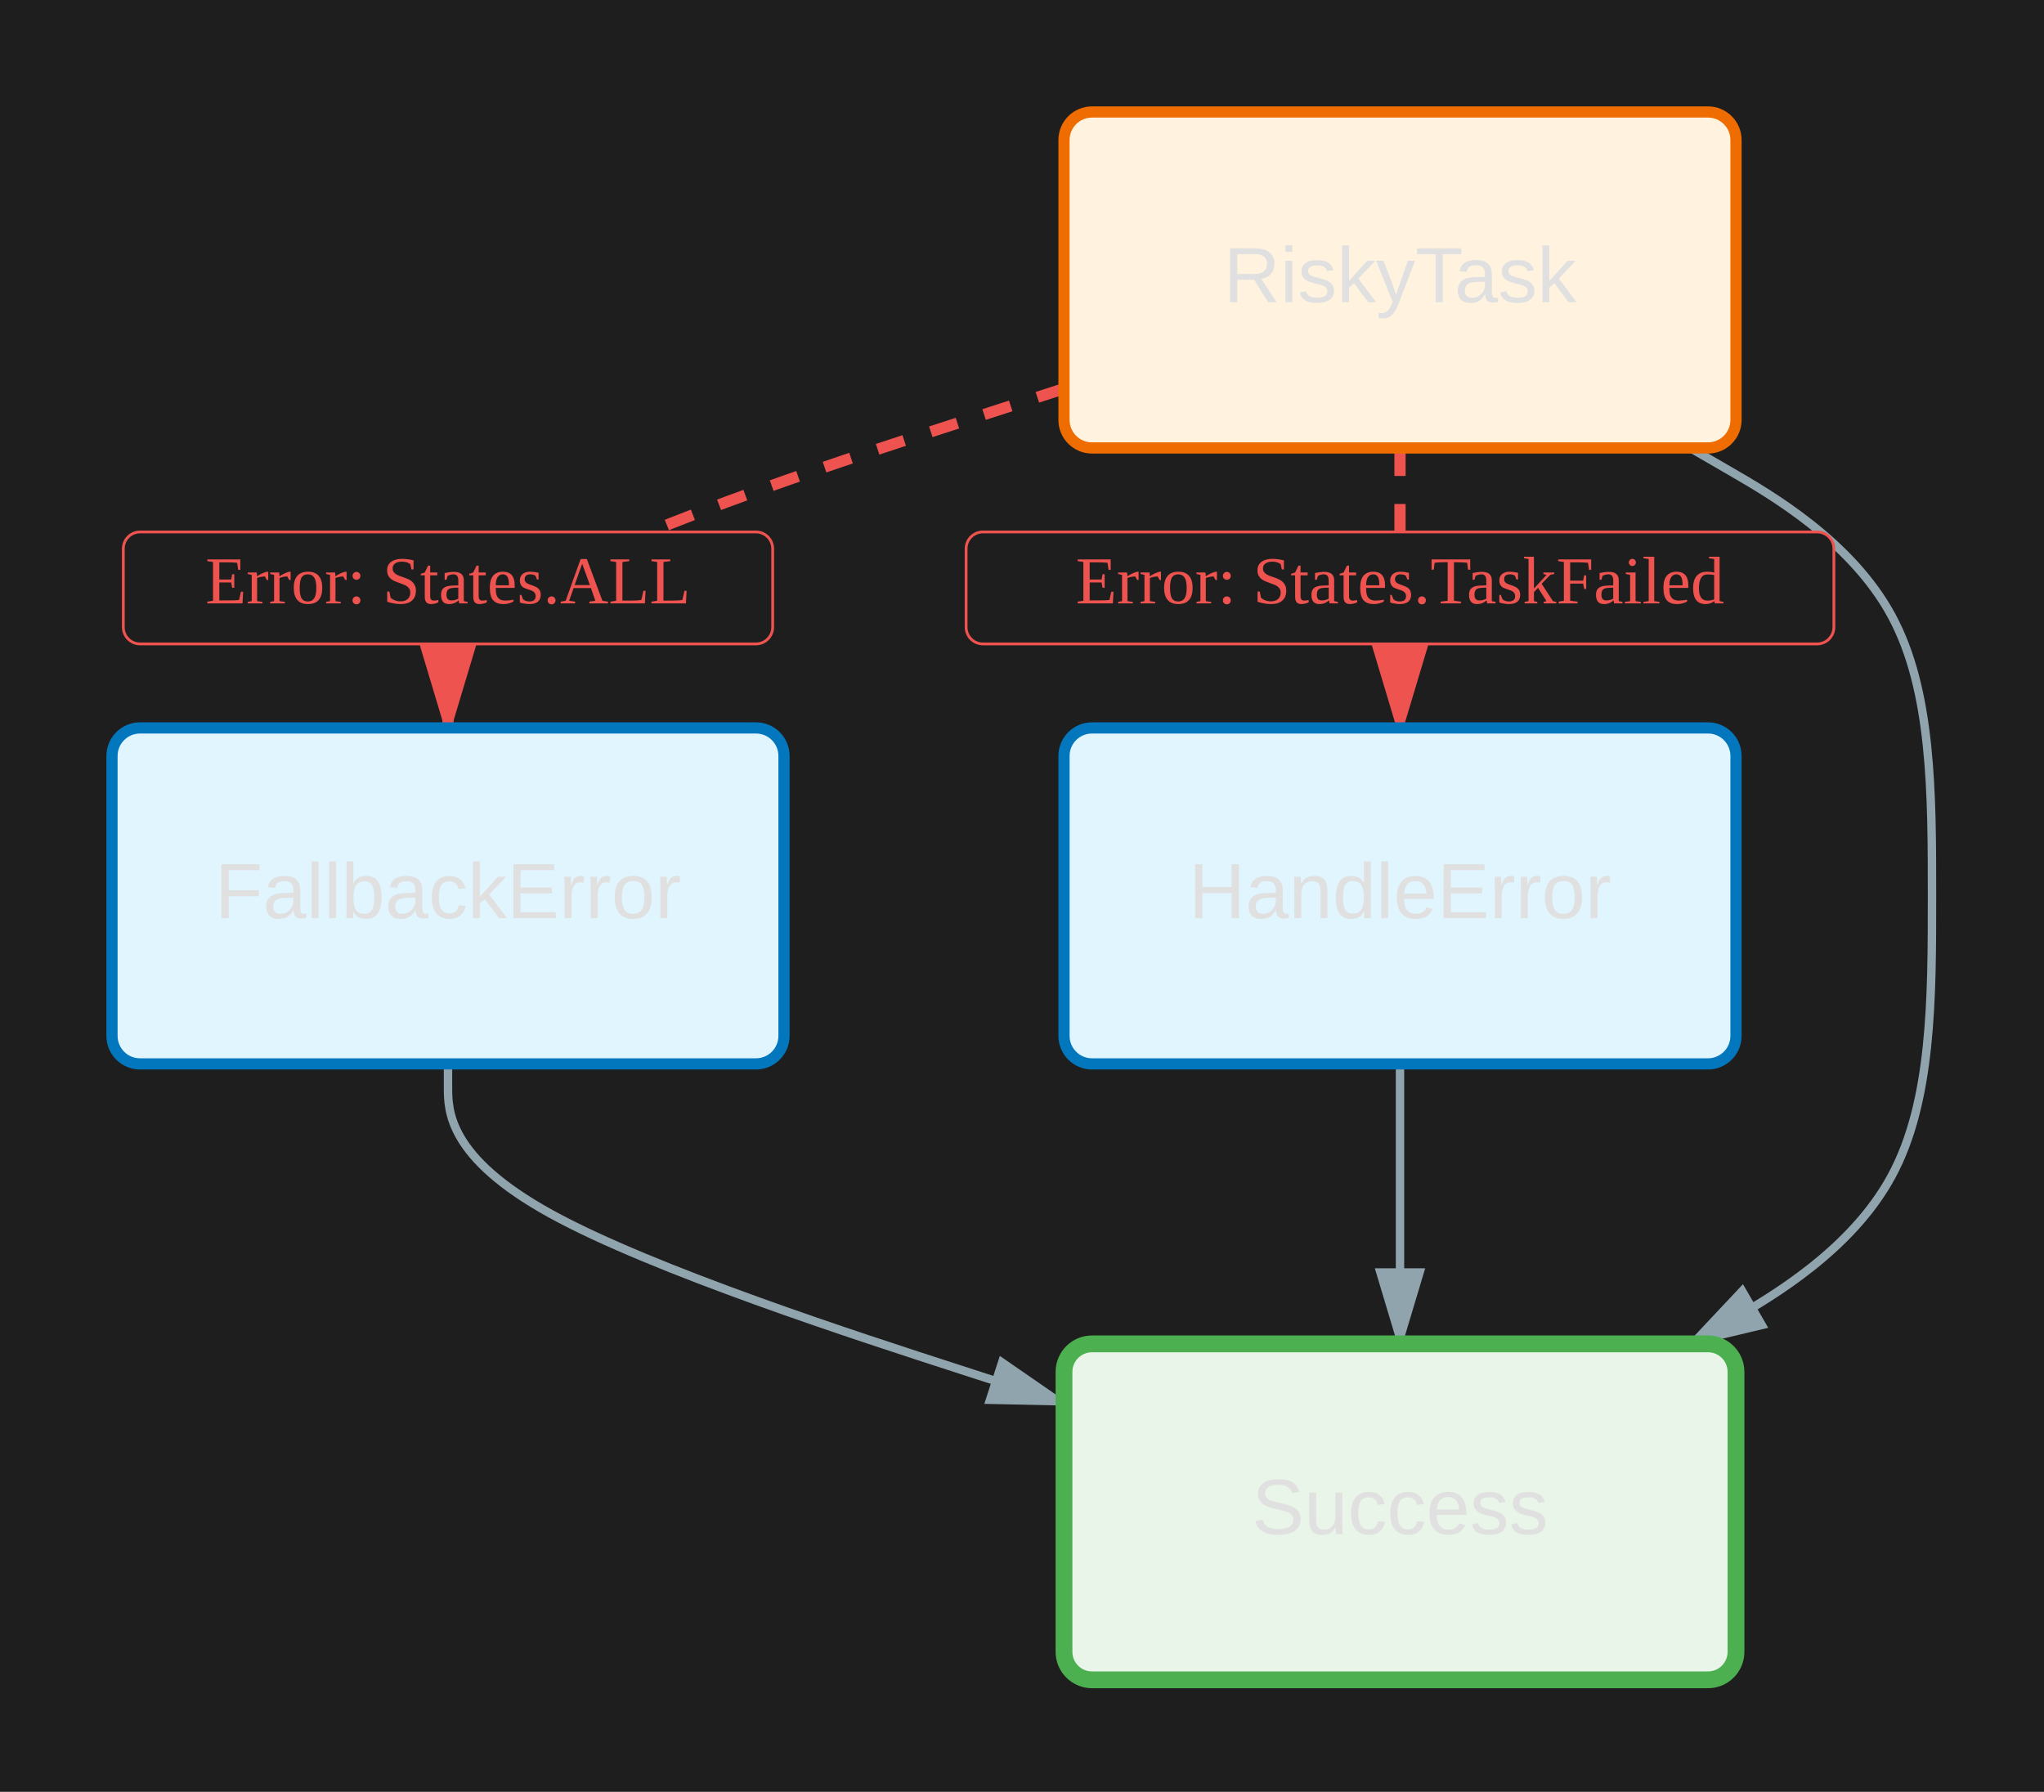
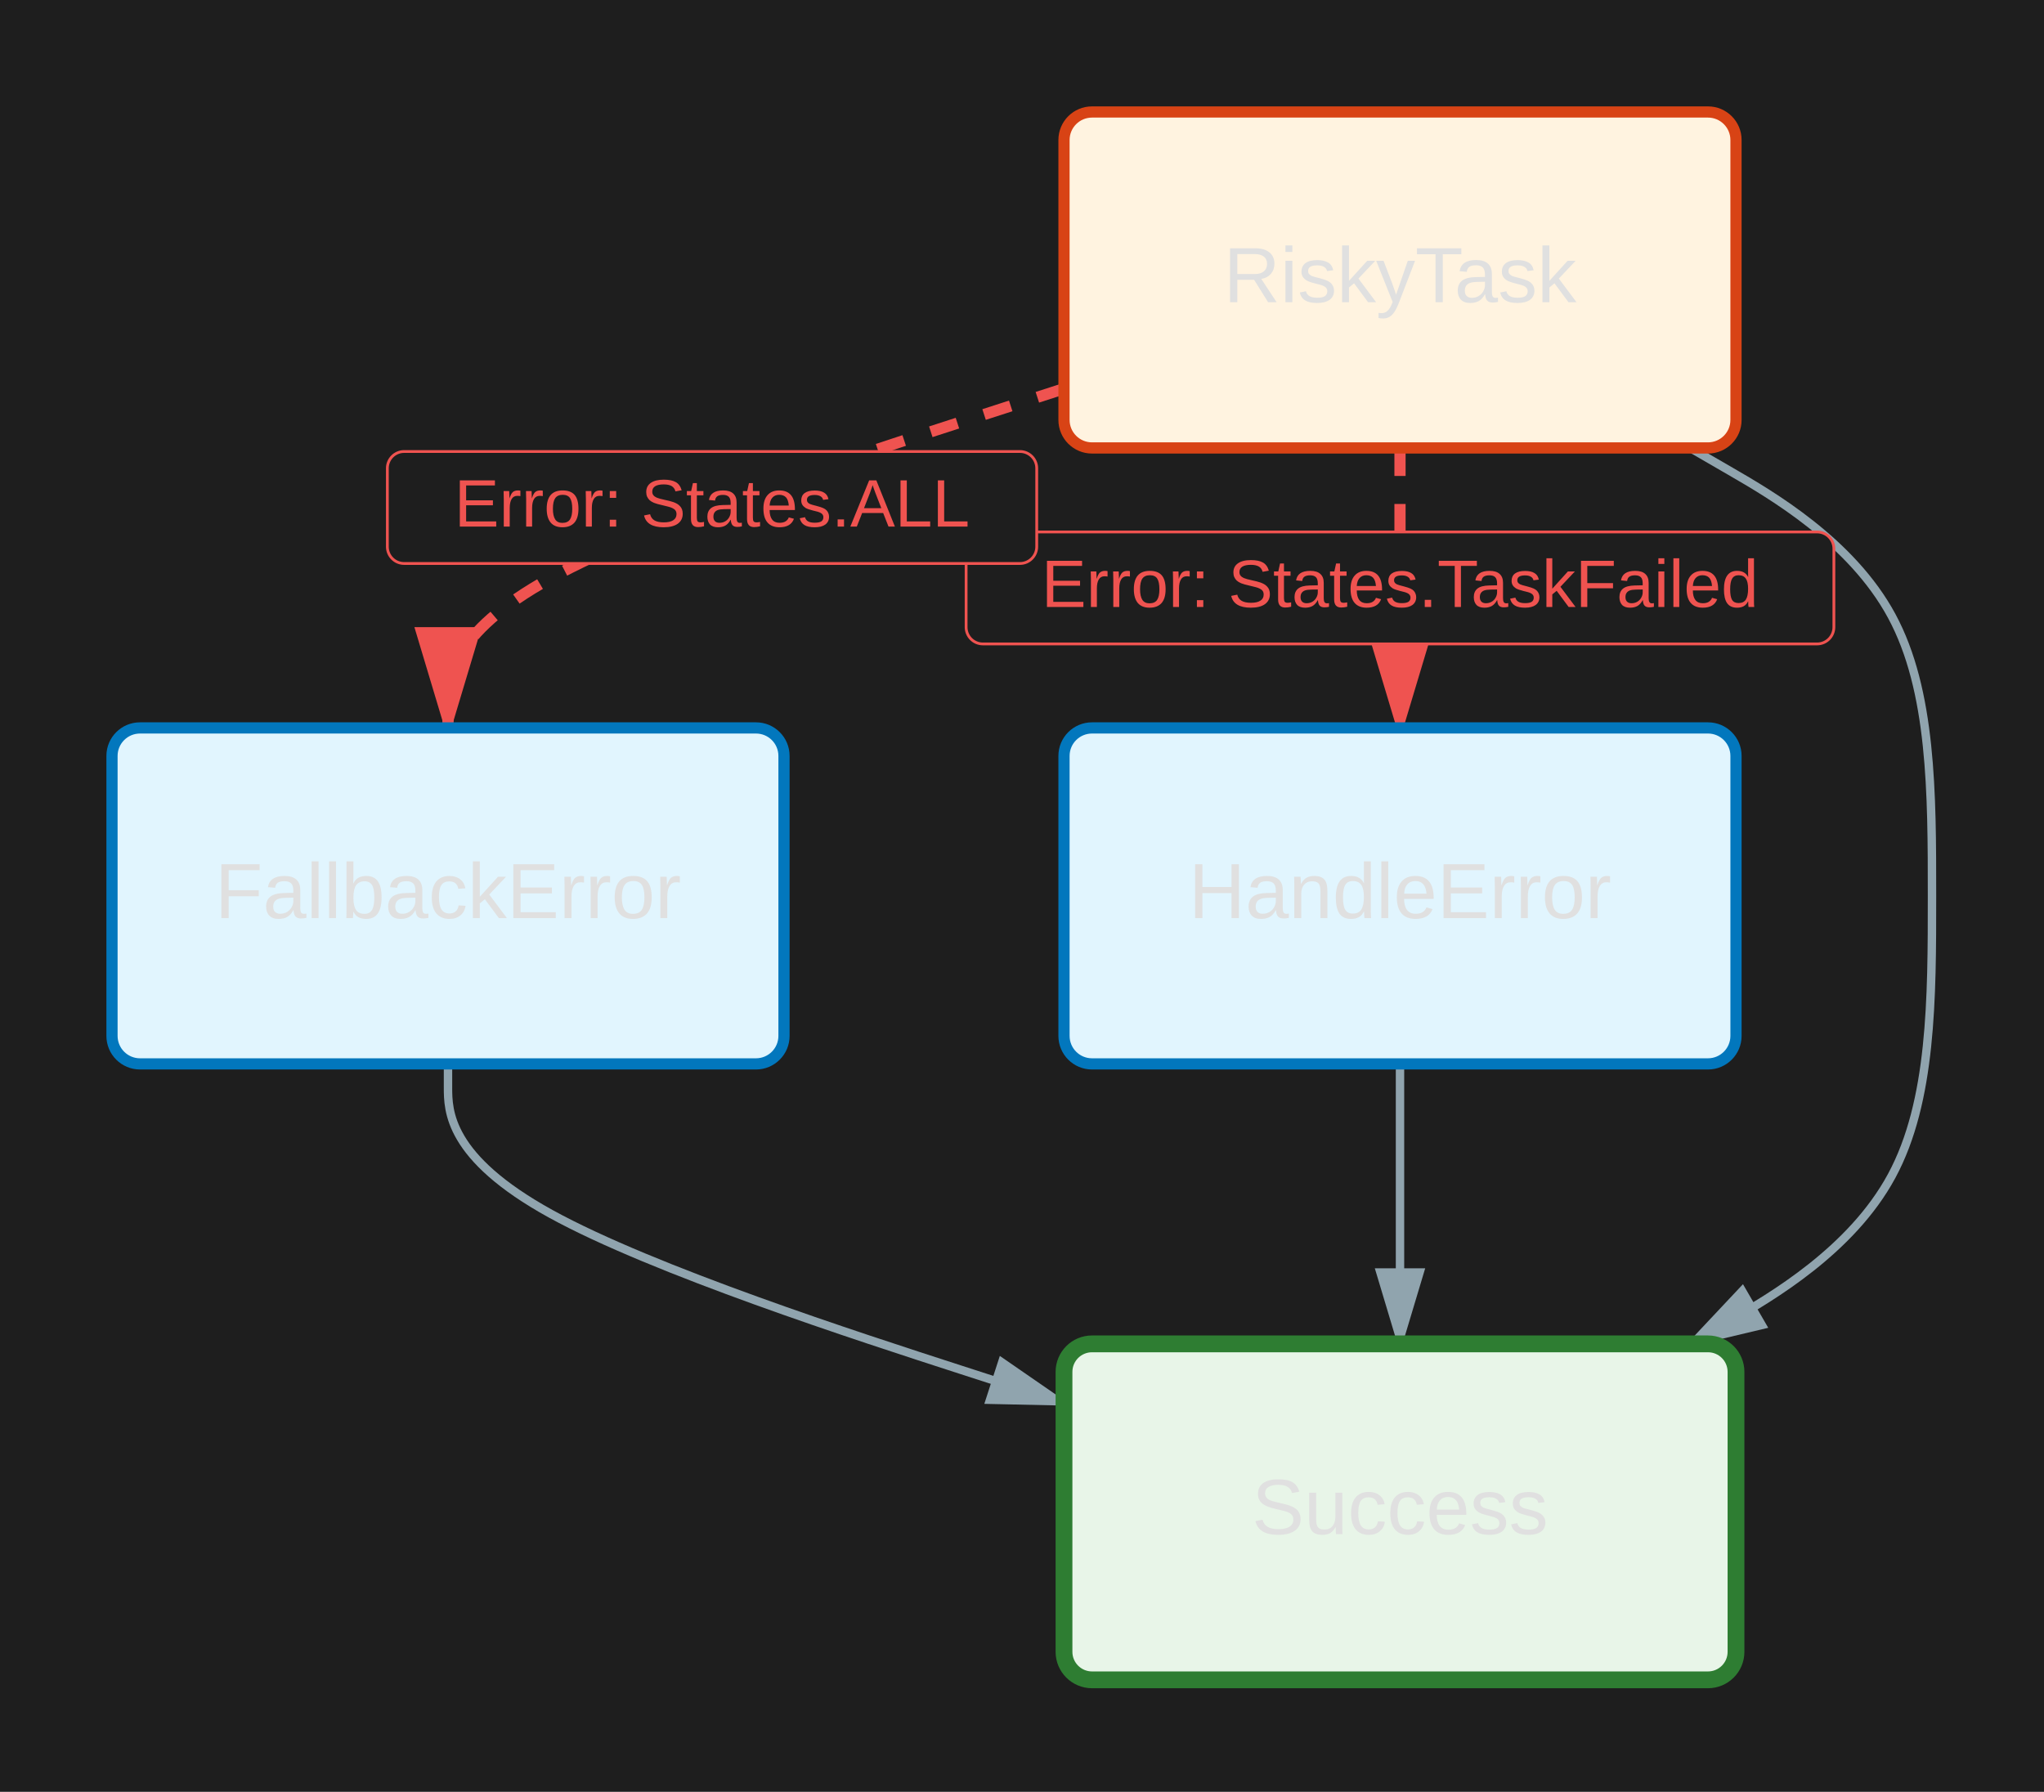
<svg xmlns="http://www.w3.org/2000/svg" width="365" height="320" viewBox="0 0 365 320">
  <rect x="0" y="0" width="365" height="320" fill="#1e1e1e" />
  <defs>
    <marker id="arrowhead-normal" markerWidth="10" markerHeight="10" refX="9" refY="3" orient="auto">
      <polygon points="0 0, 10 3, 0 6" fill="#90a4ae" />
    </marker>
    <marker id="arrowhead-error" markerWidth="10" markerHeight="10" refX="9" refY="3" orient="auto">
      <polygon points="0 0, 10 3, 0 6" fill="#ef5350" />
    </marker>
    <marker id="arrowhead-choice" markerWidth="10" markerHeight="10" refX="9" refY="3" orient="auto">
      <polygon points="0 0, 10 3, 0 6" fill="#ce93d8" />
    </marker>
    <marker id="arrowhead-default" markerWidth="10" markerHeight="10" refX="9" refY="3" orient="auto">
      <polygon points="0 0, 10 3, 0 6" fill="#ba68c8" />
    </marker>
    <marker id="arrowhead-retry" markerWidth="10" markerHeight="10" refX="9" refY="3" orient="auto">
      <polygon points="0 0, 10 3, 0 6" fill="#ffca28" />
    </marker>
  </defs>
  <g class="edges">
    <path d="M301.818,80L309.015,84.167C316.212,88.333,330.606,96.667,337.803,110C345,123.333,345,141.667,345,160C345,178.333,345,196.667,337.803,210C330.606,223.333,316.212,231.667,309.015,235.833L301.818,240" data-edge-id="RiskyTask-&gt;Success#normal#0" fill="none" stroke="#90a4ae" stroke-width="1.5" marker-end="url(#arrowhead-normal)" />
    <path d="M250,80L250,84.167C250,88.333,250,96.667,250,105C250,113.333,250,121.667,250,125.833L250,130" data-edge-id="RiskyTask-&gt;HandleError#error#0" fill="none" stroke="#ef5350" stroke-width="2" marker-end="url(#arrowhead-error)" stroke-dasharray="5,5" />
    <rect x="172.52" y="95" width="154.96" height="20" fill="#1e1e1e" stroke="#ef5350" stroke-width="0.5" rx="3" />
-     <text x="250" y="105" text-anchor="middle" dominant-baseline="middle" fill="#ef5350" font-size="12">Error: States.TaskFailed</text>
+     <text x="250" y="105" text-anchor="middle" dominant-baseline="middle" fill="#ef5350" font-size="12" font-family="Arial, sans-serif">Error: States.TaskFailed</text>
    <path d="M190,69.412L171.667,75.343C153.333,81.275,116.667,93.137,98.333,103.235C80,113.333,80,121.667,80,125.833L80,130" data-edge-id="RiskyTask-&gt;FallbackError#error#0" fill="none" stroke="#ef5350" stroke-width="2" marker-end="url(#arrowhead-error)" stroke-dasharray="5,5" />
-     <rect x="22.02" y="95" width="115.96" height="20" fill="#1e1e1e" stroke="#ef5350" stroke-width="0.5" rx="3" />
-     <text x="80" y="105" text-anchor="middle" dominant-baseline="middle" fill="#ef5350" font-size="12">Error: States.ALL</text>
+     <rect x="69.17" y="80.633" width="115.96" height="20" fill="#1e1e1e" stroke="#ef5350" stroke-width="0.5" rx="3" />
+     <text x="127.15" y="90.633" text-anchor="middle" dominant-baseline="middle" fill="#ef5350" font-size="12" font-family="Arial, sans-serif">Error: States.ALL</text>
    <path d="M250,190L250,194.167C250,198.333,250,206.667,250,215C250,223.333,250,231.667,250,235.833L250,240" data-edge-id="HandleError-&gt;Success#normal#0" fill="none" stroke="#90a4ae" stroke-width="1.5" marker-end="url(#arrowhead-normal)" />
    <path d="M80,190L80,194.167C80,198.333,80,206.667,98.333,216.765C116.667,226.863,153.333,238.725,171.667,244.657L190,250.588" data-edge-id="FallbackError-&gt;Success#normal#0" fill="none" stroke="#90a4ae" stroke-width="1.5" marker-end="url(#arrowhead-normal)" />
  </g>
  <g class="containers" />
  <g class="nodes">
    <g class="node node-Task" data-state-id="RiskyTask" data-state-type="Task" transform="translate(250, 50)">
-       <rect x="-60" y="-30" width="120" height="60" rx="5" fill="#fff3e0" stroke="#ef6c00" stroke-width="2" />
+       <rect x="-60" y="-30" width="120" height="60" rx="5" fill="#fff3e0" stroke="#d84315" stroke-width="2" />
      <text x="0" y="0" text-anchor="middle" dominant-baseline="middle" fill="#e0e0e0" font-size="14" font-family="Arial, sans-serif">RiskyTask</text>
    </g>
    <g class="node node-Pass" data-state-id="HandleError" data-state-type="Pass" transform="translate(250, 160)">
      <rect x="-60" y="-30" width="120" height="60" rx="5" fill="#e1f5fe" stroke="#0277bd" stroke-width="2" />
      <text x="0" y="0" text-anchor="middle" dominant-baseline="middle" fill="#e0e0e0" font-size="14" font-family="Arial, sans-serif">HandleError</text>
    </g>
    <g class="node node-Pass" data-state-id="FallbackError" data-state-type="Pass" transform="translate(80, 160)">
      <rect x="-60" y="-30" width="120" height="60" rx="5" fill="#e1f5fe" stroke="#0277bd" stroke-width="2" />
      <text x="0" y="0" text-anchor="middle" dominant-baseline="middle" fill="#e0e0e0" font-size="14" font-family="Arial, sans-serif">FallbackError</text>
    </g>
    <g class="node node-Succeed" data-state-id="Success" data-state-type="Succeed" transform="translate(250, 270)">
-       <rect x="-60" y="-30" width="120" height="60" rx="5" fill="#e8f5e8" stroke="#4caf50" stroke-width="3" />
+       <rect x="-60" y="-30" width="120" height="60" rx="5" fill="#e8f5e8" stroke="#2e7d32" stroke-width="3" />
      <text x="0" y="0" text-anchor="middle" dominant-baseline="middle" fill="#e0e0e0" font-size="14" font-family="Arial, sans-serif">Success</text>
    </g>
  </g>
</svg>
